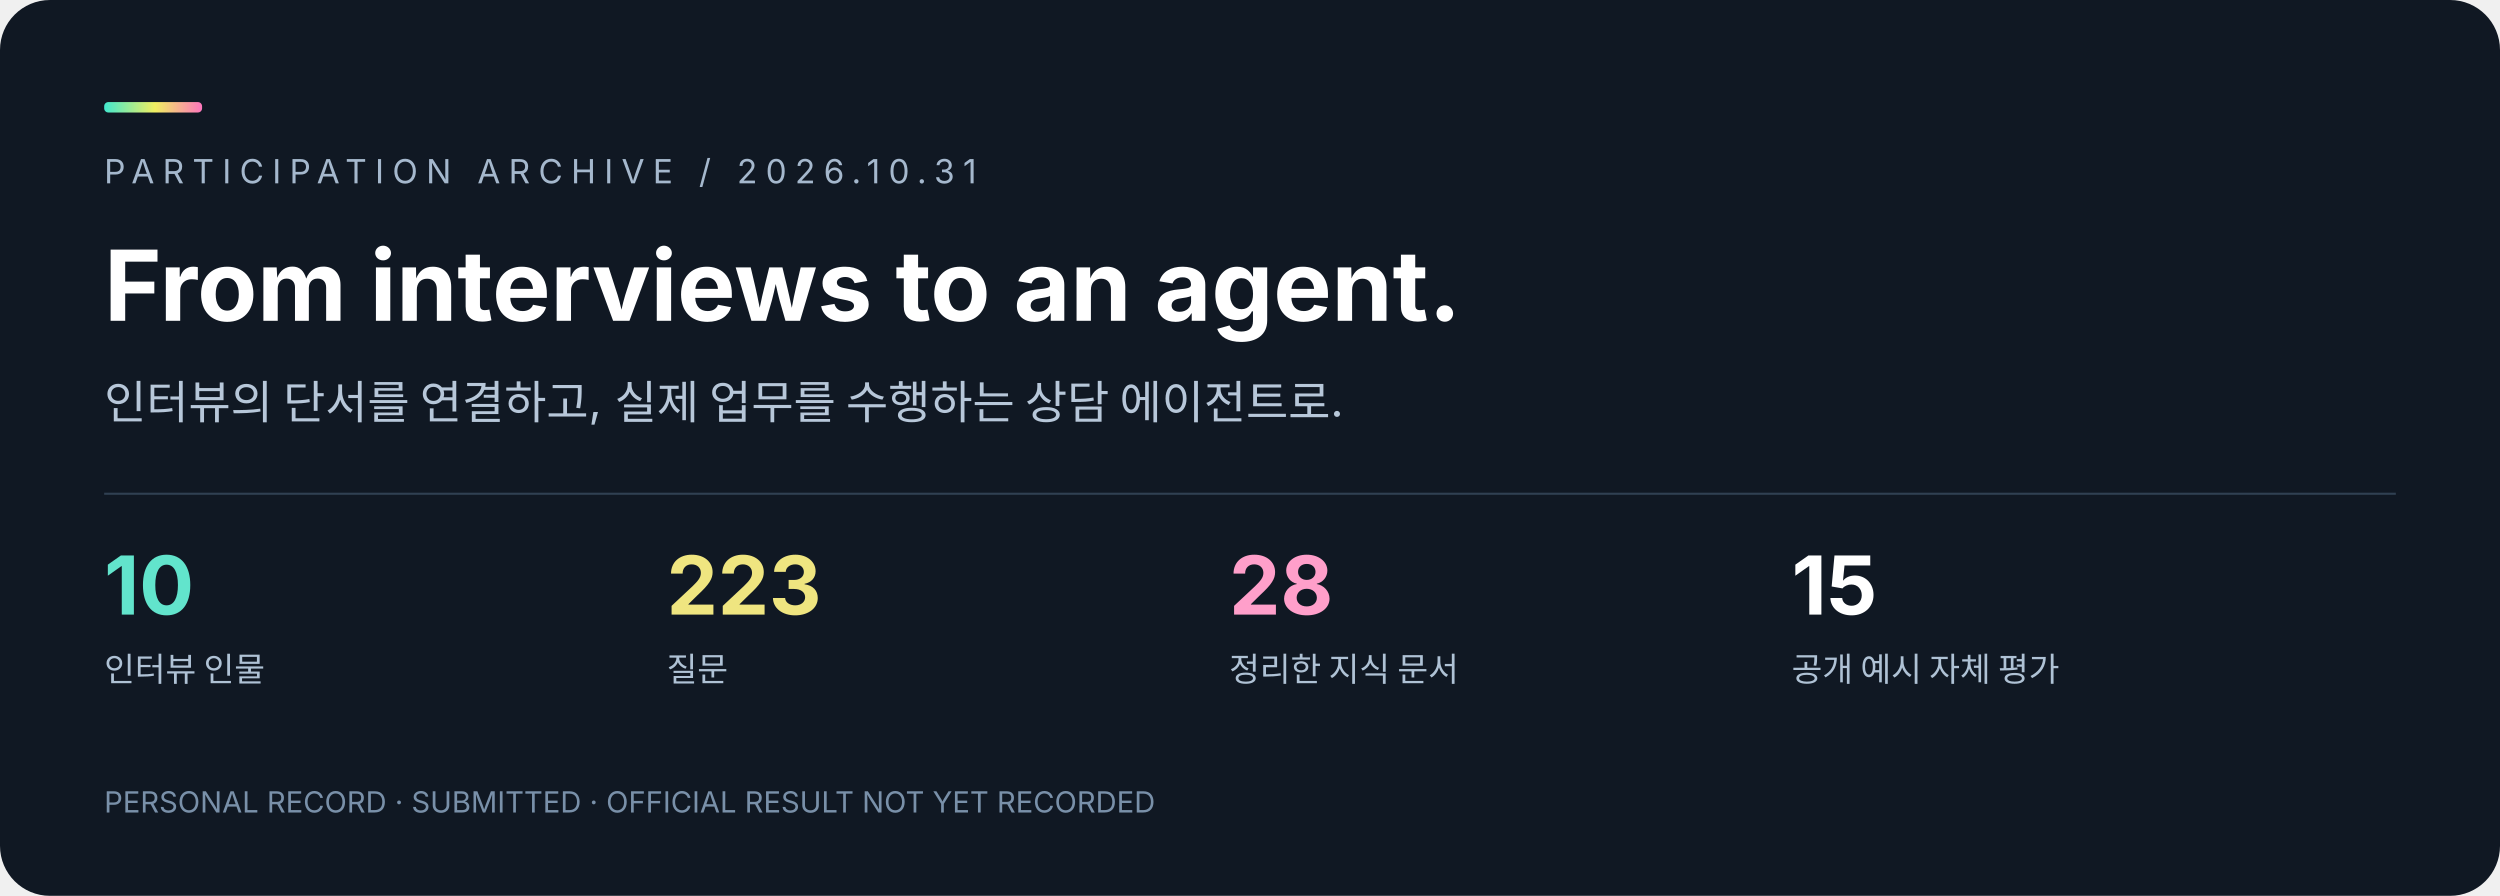
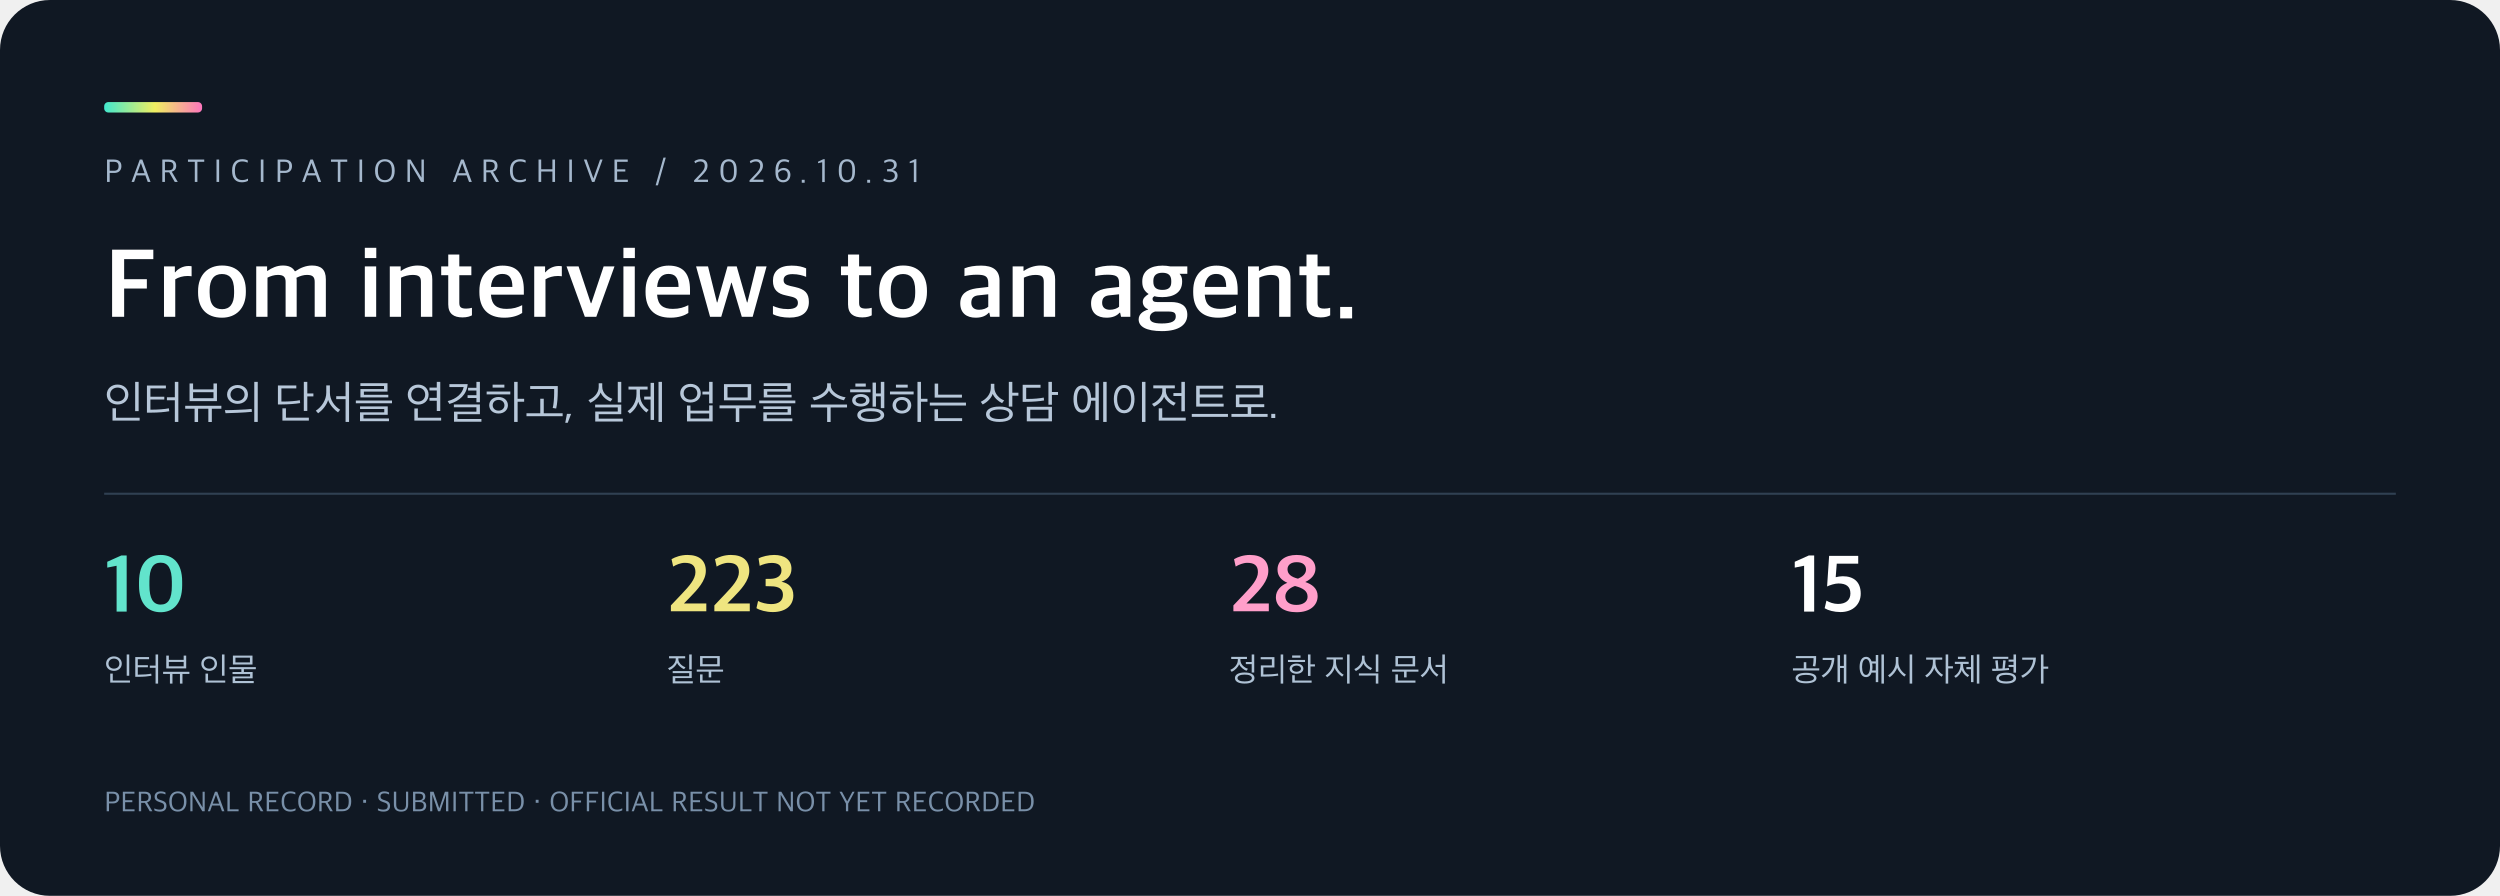
<svg xmlns="http://www.w3.org/2000/svg" width="1200" height="430" viewBox="0 0 1200 430" role="img" aria-label="AI TOP 100 2026 participation archive">
  <defs>
    <linearGradient id="g">
      <stop stop-color="#42e8ce" />
      <stop offset=".52" stop-color="#f0ee61" />
      <stop offset="1" stop-color="#fd76bd" />
    </linearGradient>
  </defs>
  <rect width="1200" height="430" rx="24" fill="#101823" />
  <rect x="50" y="49" width="47" height="5" rx="2" fill="url(#g)" />
  <g font-family="-apple-system,BlinkMacSystemFont,Segoe UI,Apple SD Gothic Neo,Noto Sans KR,sans-serif">
-     <text x="50" y="88" fill="#a5b8cd" font-size="16" letter-spacing="4">PARTICIPATION ARCHIVE / 2026.10.31</text>
-     <text x="50" y="154" fill="white" font-size="47" font-weight="750">From interviews to an agent.</text>
-     <text x="50" y="201" fill="#b7c7d9" font-size="22">인터뷰의 단서를 연결하고, 실제 업무를 수행하는 상담 에이전트로.</text>
+     <g aria-label="PARTICIPATION ARCHIVE / 2026.10.31" fill="#a5b8cd">
+       <path d="M86 42H166V311H303C431 311 517 383 517 515C517 641 444 713 293 713H86ZM166 377V646H285C394 646 432 605 432 510C432 420 391 377 287 377ZM822.0 42H898.0L967.0 238H1236.0L1307.0 42H1390.0L1145.0 713H1068.0ZM1100.0 607H1102.0L1211.0 305H990.0ZM1744.0 42H1823.0V330H1951.0L2118.0 42H2208.0L2030.0 344V349C2113.0 375 2161.0 429 2161.0 525C2161.0 646 2087.0 713 1939.0 713H1744.0ZM1823.0 392V646H1933.0C2036.0 646 2077.0 607 2077.0 524C2077.0 437 2039.0 392 1934.0 392ZM2719.0 42H2797.0V646H3002.0V713H2514.0V646H2719.0ZM3370.0 42H3449.0V713H3370.0ZM4130.0 31C4209.0 31 4270.0 49 4315.0 75V142C4273.0 121 4223.0 98 4140.0 98C3986.0 98 3922.0 198 3922.0 370V403C3922.0 581 4012.0 657 4139.0 657C4205.0 657 4255.0 642 4308.0 621V687C4267.0 709 4215.0 724 4143.0 724C3972.0 724 3838.0 630 3838.0 390V370C3838.0 143 3949.0 31 4130.0 31ZM4699.0 42H4778.0V713H4699.0ZM5204.0 42H5284.0V311H5421.0C5549.0 311 5635.0 383 5635.0 515C5635.0 641 5562.0 713 5411.0 713H5204.0ZM5284.0 377V646H5403.0C5512.0 646 5550.0 605 5550.0 510C5550.0 420 5509.0 377 5405.0 377ZM5940.0 42H6016.0L6085.0 238H6354.0L6425.0 42H6508.0L6263.0 713H6186.0ZM6218.0 607H6220.0L6329.0 305H6108.0ZM7009.0 42H7087.0V646H7292.0V713H6804.0V646H7009.0ZM7660.0 42H7739.0V713H7660.0ZM8420.0 31C8604.0 31 8715.0 158 8715.0 369V385C8715.0 605 8604.0 724 8423.0 724C8238.0 724 8127.0 597 8127.0 386V370C8127.0 150 8238.0 31 8420.0 31ZM8422.0 96C8272.0 96 8212.0 208 8212.0 370V401C8212.0 551 8281.0 659 8419.0 659C8571.0 658 8630.0 548 8630.0 385V354C8630.0 205 8561.0 96 8422.0 96ZM9099.0 42H9173.0V605H9176.0L9509.0 42H9591.0V713H9519.0V176H9516.0L9193.0 713H9099.0ZM10461.0 42H10537.0L10606.0 238H10875.0L10946.0 42H11029.0L10784.0 713H10707.0ZM10739.0 607H10741.0L10850.0 305H10629.0ZM11383.0 42H11462.0V330H11590.0L11757.0 42H11847.0L11669.0 344V349C11752.0 375 11800.0 429 11800.0 525C11800.0 646 11726.0 713 11578.0 713H11383.0ZM11462.0 392V646H11572.0C11675.0 646 11716.0 607 11716.0 524C11716.0 437 11678.0 392 11573.0 392ZM12466.0 31C12545.0 31 12606.0 49 12651.0 75V142C12609.0 121 12559.0 98 12476.0 98C12322.0 98 12258.0 198 12258.0 370V403C12258.0 581 12348.0 657 12475.0 657C12541.0 657 12591.0 642 12644.0 621V687C12603.0 709 12551.0 724 12479.0 724C12308.0 724 12174.0 630 12174.0 390V370C12174.0 143 12285.0 31 12466.0 31ZM13031.0 42H13111.0V355H13447.0V42H13526.0V713H13447.0V422H13111.0V713H13031.0ZM13953.0 42H14032.0V713H13953.0ZM14635.0 42H14709.0L14952.0 713H14877.0L14677.0 149H14675.0L14474.0 713H14392.0ZM15309.0 42H15710.0V109H15388.0V354H15634.0V421H15388.0V646H15707.0V713H15309.0ZM16544.0 -60H16613.0L16848.0 772H16779.0ZM17698.0 42H18115.0V110H17809.0L17914.0 216C18030.0 334 18100.0 414 18100.0 530C18100.0 650 18027.0 725 17892.0 725C17816.0 725 17748.0 691 17706.0 664L17729.0 601C17768.0 628 17822.0 656 17879.0 656C17974.0 656 18017.0 612 18017.0 523C18017.0 427 17953.0 354 17858.0 255L17698.0 89ZM18735.0 30C18871.0 30 18975.0 123 18975.0 350V411C18975.0 644 18867.0 724 18736.0 724C18604.0 724 18489.0 644 18489.0 407V351C18489.0 124 18597.0 30 18735.0 30ZM18735.0 96C18630.0 96 18574.0 176 18574.0 343V417C18574.0 585 18631.0 658 18736.0 658C18839.0 658 18894.0 581 18894.0 412V338C18894.0 166 18838.0 96 18735.0 96ZM19361.0 42H19778.0V110H19472.0L19577.0 216C19693.0 334 19763.0 414 19763.0 530C19763.0 650 19690.0 725 19555.0 725C19479.0 725 19411.0 691 19369.0 664L19392.0 601C19431.0 628 19485.0 656 19542.0 656C19637.0 656 19680.0 612 19680.0 523C19680.0 427 19616.0 354 19521.0 255L19361.0 89ZM20369.0 30C20505.0 30 20587.0 129 20587.0 257C20587.0 385 20497.0 462 20385.0 462C20310.0 462 20255.0 427 20219.0 390C20229.0 599 20293.0 657 20407.0 657C20450.0 657 20509.0 640 20533.0 626L20556.0 684C20528.0 701 20466.0 724 20399.0 724C20244.0 724 20139.0 620 20139.0 383V331C20139.0 140 20219.0 30 20369.0 30ZM20368.0 96C20261.0 96 20219.0 178 20219.0 303V310C20247.0 350 20305.0 395 20369.0 395C20450.0 395 20507.0 354 20507.0 249C20507.0 153 20455.0 96 20368.0 96ZM20928.0 17H21015.0V106H20928.0ZM21541.0 38H21617.0V724H21575.0L21417.0 650V604L21541.0 633ZM22285.0 30C22421.0 30 22525.0 123 22525.0 350V411C22525.0 644 22417.0 724 22286.0 724C22154.0 724 22039.0 644 22039.0 407V351C22039.0 124 22147.0 30 22285.0 30ZM22285.0 96C22180.0 96 22124.0 176 22124.0 343V417C22124.0 585 22181.0 658 22286.0 658C22389.0 658 22444.0 581 22444.0 412V338C22444.0 166 22388.0 96 22285.0 96ZM22891.0 17H22978.0V106H22891.0ZM23558.0 32C23707.0 32 23802.0 114 23802.0 231C23802.0 335 23736.0 384 23649.0 401C23725.0 426 23777.0 475 23777.0 558C23777.0 663 23695.0 724 23575.0 724C23517.0 724 23438.0 699 23398.0 672L23410.0 608C23452.0 632 23504.0 656 23559.0 656C23641.0 656 23694.0 627 23694.0 545C23694.0 470 23635.0 426 23548.0 426H23488.0V358H23553.0C23655.0 358 23721.0 317 23721.0 231C23721.0 148 23659.0 99 23548.0 99C23498.0 99 23431.0 118 23393.0 143L23376.0 80C23413.0 54 23480.0 32 23558.0 32ZM24290.0 38H24366.0V724H24324.0L24166.0 650V604L24290.0 633Z" transform="translate(50 88) scale(0.016 -0.016)" />
+     </g>
+     <g aria-label="From interviews to an agent." fill="white">
+       <path d="M81 41H204V330H436V425H204V630H502V727H81ZM611.0 41H726.0V424C759.0 445 805.0 458 851.0 458C863.0 458 880.0 457 893.0 455V557C888.0 559 875.0 560 861.0 560C807.0 560 754.0 533 726.0 496H722.0V556H611.0ZM1203.0 32C1347.0 32 1447.0 127 1447.0 293V307C1447.0 471 1358.0 565 1204.0 565C1059.0 565 959.0 469 959.0 304V288C959.0 127 1046.0 32 1203.0 32ZM1205.0 119C1133.0 119 1077.0 155 1077.0 288V312C1077.0 423 1123.0 478 1202.0 478C1272.0 478 1327.0 442 1327.0 308V283C1327.0 172 1282.0 119 1205.0 119ZM1553.0 41H1668.0V441C1699.0 457 1737.0 469 1774.0 469C1832.0 469 1853.0 448 1853.0 397V41H1966.0V417C1966.0 427 1965.0 432 1964.0 440C2003.0 459 2037.0 469 2071.0 469C2130.0 469 2150.0 448 2150.0 397V41H2264.0V424C2264.0 526 2213.0 565 2122.0 565C2064.0 565 2006.0 543 1953.0 507H1947.0C1924.0 547 1884.0 565 1825.0 565C1765.0 565 1712.0 541 1668.0 510H1664.0V556H1553.0ZM2662.0 41H2778.0V556H2662.0ZM2662.0 641H2779.0V746H2662.0ZM2917.0 41H3032.0V441C3063.0 456 3108.0 469 3148.0 469C3218.0 469 3235.0 448 3235.0 396V41H3351.0V423C3351.0 525 3300.0 565 3201.0 565C3139.0 565 3076.0 542 3032.0 510H3028.0V556H2917.0ZM3660.0 35C3708.0 35 3736.0 46 3756.0 56V133C3738.0 128 3717.0 125 3697.0 125C3643.0 125 3627.0 141 3627.0 184V466H3750.0V556H3627.0V677H3514.0V556H3442.0V466H3514.0V168C3514.0 71 3571.0 35 3660.0 35ZM4087.0 32C4174.0 32 4234.0 57 4269.0 80V160C4224.0 137 4176.0 122 4110.0 122C4012.0 122 3957.0 160 3950.0 267H4286.0V315C4286.0 479 4220.0 564 4068.0 564C3937.0 564 3832.0 479 3832.0 306V292C3832.0 129 3916.0 32 4087.0 32ZM4066.0 479C4133.0 479 4169.0 443 4169.0 346H3950.0C3958.0 451 4013.0 479 4066.0 479ZM4392.0 41H4507.0V424C4540.0 445 4586.0 458 4632.0 458C4644.0 458 4661.0 457 4674.0 455V557C4669.0 559 4656.0 560 4642.0 560C4588.0 560 4535.0 533 4507.0 496H4503.0V556H4392.0ZM4909.0 41H5026.0L5212.0 556H5101.0L4975.0 180H4970.0L4845.0 556H4722.0ZM5303.0 41H5419.0V556H5303.0ZM5303.0 641H5420.0V746H5303.0ZM5784.0 32C5871.0 32 5931.0 57 5966.0 80V160C5921.0 137 5873.0 122 5807.0 122C5709.0 122 5654.0 160 5647.0 267H5983.0V315C5983.0 479 5917.0 564 5765.0 564C5634.0 564 5529.0 479 5529.0 306V292C5529.0 129 5613.0 32 5784.0 32ZM5763.0 479C5830.0 479 5866.0 443 5866.0 346H5647.0C5655.0 451 5710.0 479 5763.0 479ZM6188.0 41H6302.0L6405.0 390H6408.0L6512.0 41H6623.0L6765.0 556H6660.0L6569.0 188H6565.0L6460.0 556H6366.0L6262.0 188H6258.0L6167.0 556H6045.0ZM7000.0 33C7126.0 33 7197.0 86 7197.0 193C7197.0 282 7158.0 322 7057.0 345L7008.0 356C6959.0 368 6939.0 381 6939.0 417C6939.0 457 6971.0 477 7031.0 477C7089.0 477 7139.0 462 7169.0 449V536C7135.0 551 7091.0 564 7021.0 564C6891.0 564 6830.0 503 6830.0 408C6830.0 316 6882.0 276 6961.0 260L7009.0 249C7065.0 237 7085.0 219 7085.0 182C7085.0 144 7055.0 120 6983.0 120C6911.0 120 6873.0 135 6830.0 152V68C6873.0 45 6933.0 33 7000.0 33ZM7743.0 35C7791.0 35 7819.0 46 7839.0 56V133C7821.0 128 7800.0 125 7780.0 125C7726.0 125 7710.0 141 7710.0 184V466H7833.0V556H7710.0V677H7597.0V556H7525.0V466H7597.0V168C7597.0 71 7654.0 35 7743.0 35ZM8159.0 32C8303.0 32 8403.0 127 8403.0 293V307C8403.0 471 8314.0 565 8160.0 565C8015.0 565 7915.0 469 7915.0 304V288C7915.0 127 8002.0 32 8159.0 32ZM8161.0 119C8089.0 119 8033.0 155 8033.0 288V312C8033.0 423 8079.0 478 8158.0 478C8228.0 478 8283.0 442 8283.0 308V283C8283.0 172 8238.0 119 8161.0 119ZM8901.0 32C8968.0 32 9009.0 54 9034.0 83H9040.0L9049.0 41H9144.0V411C9144.0 518 9075.0 564 8956.0 564C8889.0 564 8834.0 555 8786.0 536V457C8817.0 464 8861.0 471 8911.0 471C8998.0 471 9029.0 455 9029.0 385V346L8908.0 332C8806.0 317 8743.0 273 8743.0 178C8743.0 79 8808.0 32 8901.0 32ZM8936.0 113C8889.0 113 8856.0 135 8856.0 184C8856.0 236 8883.0 257 8934.0 261L9029.0 271V144C9010.0 126 8973.0 113 8936.0 113ZM9278.0 41H9393.0V441C9424.0 456 9469.0 469 9509.0 469C9579.0 469 9596.0 448 9596.0 396V41H9712.0V423C9712.0 525 9661.0 565 9562.0 565C9500.0 565 9437.0 542 9393.0 510H9389.0V556H9278.0ZM10237.0 32C10304.0 32 10345.0 54 10370.0 83H10376.0L10385.0 41H10480.0V411C10480.0 518 10411.0 564 10292.0 564C10225.0 564 10170.0 555 10122.0 536V457C10153.0 464 10197.0 471 10247.0 471C10334.0 471 10365.0 455 10365.0 385V346L10244.0 332C10142.0 317 10079.0 273 10079.0 178C10079.0 79 10144.0 32 10237.0 32ZM10272.0 113C10225.0 113 10192.0 135 10192.0 184C10192.0 236 10219.0 257 10270.0 261L10365.0 271V144C10346.0 126 10309.0 113 10272.0 113ZM10803.0 -105C10984.0 -105 11062.0 -34 11062.0 62C11062.0 157 10993.0 192 10895.0 192H10753.0C10721.0 192 10707.0 201 10707.0 226C10707.0 239 10714.0 242 10726.0 252C10750.0 244 10778.0 242 10807.0 242C10923.0 242 11009.0 290 11009.0 400V407C11009.0 439 11000.0 461 10983.0 480H11062.0V556H10888.0C10863.0 561 10836.0 564 10808.0 564C10686.0 564 10602.0 510 10602.0 404V395C10602.0 337 10628.0 299 10667.0 274C10630.0 250 10607.0 229 10607.0 194C10607.0 158 10630.0 130 10661.0 119V115C10607.0 99 10565.0 67 10565.0 14C10565.0 -59 10642.0 -105 10803.0 -105ZM10801.0 -27C10712.0 -27 10679.0 -7 10679.0 31C10679.0 66 10701.0 85 10732.0 95H10864.0C10926.0 95 10944.0 83 10944.0 43C10944.0 0 10908.0 -27 10801.0 -27ZM10807.0 316C10750.0 316 10715.0 338 10715.0 398V410C10715.0 464 10748.0 491 10807.0 491C10863.0 491 10898.0 469 10898.0 408V395C10898.0 338 10866.0 316 10807.0 316ZM11377.0 32C11464.0 32 11524.0 57 11559.0 80V160C11514.0 137 11466.0 122 11400.0 122C11302.0 122 11247.0 160 11240.0 267H11576.0V315C11576.0 479 11510.0 564 11358.0 564C11227.0 564 11122.0 479 11122.0 306V292C11122.0 129 11206.0 32 11377.0 32ZM11356.0 479C11423.0 479 11459.0 443 11459.0 346H11240.0C11248.0 451 11303.0 479 11356.0 479ZM11682.0 41H11797.0V441C11828.0 456 11873.0 469 11913.0 469C11983.0 469 12000.0 448 12000.0 396V41H12116.0V423C12116.0 525 12065.0 565 11966.0 565C11904.0 565 11841.0 542 11797.0 510H11793.0V556H11682.0ZM12425.0 35C12473.0 35 12501.0 46 12521.0 56V133C12503.0 128 12482.0 125 12462.0 125C12408.0 125 12392.0 141 12392.0 184V466H12515.0V556H12392.0V677H12279.0V556H12207.0V466H12279.0V168C12279.0 71 12336.0 35 12425.0 35ZM12623.0 25H12745.0V142H12623.0Z" transform="translate(50 154) scale(0.047 -0.047)" />
+     </g>
+     <g aria-label="인터뷰의 단서를 연결하고, 실제 업무를 수행하는 상담 에이전트로." fill="#b7c7d9">
+       <path d="M752 166V804H676V166ZM774 -41V22H258V229H182V-41ZM292 746C160 746 57 657 57 527C57 397 160 311 293 311C426 311 528 398 528 528C528 658 425 746 292 746ZM292 680C389 680 456 617 456 527C456 440 389 378 293 378C201 378 130 440 130 528C130 617 200 680 292 680ZM1009.0 198V419H1312.0V481H1009.0V662H1347.0V725H933.0V133H1023.0C1177.0 133 1324.0 146 1420.0 164L1411.0 228C1324.0 209 1172.0 198 1028.0 198ZM1618.0 -70V804H1542.0V469H1369.0V404H1542.0V-70ZM2461.0 385V770H2385.0V641H1940.0V770H1863.0V385ZM2049.0 -71V219H2273.0V-71H2349.0V219H2557.0V283H1768.0V219H1973.0V-71ZM2385.0 448H1940.0V579H2385.0ZM3275.0 804V-70H3351.0V804ZM3137.0 528C3137.0 656 3039.0 736 2910.0 736C2783.0 736 2682.0 651 2682.0 528C2682.0 411 2781.0 325 2910.0 325C3036.0 325 3137.0 404 3137.0 528ZM3063.0 528C3063.0 446 2993.0 389 2910.0 389C2825.0 389 2756.0 447 2756.0 528C2756.0 610 2826.0 671 2910.0 671C2995.0 671 3063.0 616 3063.0 528ZM3224.0 152 3217.0 214C3153.0 206 3040.0 199 2918.0 195C2812.0 189 2709.0 187 2634.0 188L2648.0 121C2714.0 122 2810.0 125 2913.0 130C3024.0 135 3149.0 143 3224.0 152ZM4565.0 487V551H4432.0V804H4356.0V170H4432.0V487ZM4466.0 -40V23H3966.0V227H3889.0V-40ZM3867.0 375V662H4192.0V726H3791.0V312H3862.0C4013.0 312 4179.0 325 4276.0 342L4269.0 404C4185.0 387 4031.0 375 3910.0 375ZM5343.0 -70V804H5267.0V492H5063.0V428H5267.0V-70ZM5149.0 197C5029.0 267 4925.0 409 4925.0 569V728H4846.0V566C4846.0 411 4745.0 256 4618.0 176L4668.0 119C4769.0 192 4855.0 300 4886.0 409C4921.0 304 5022.0 193 5102.0 139ZM6280.0 338V397H5491.0V338ZM6214.0 -54V6H5658.0V86H6187.0V269H5583.0V213H6111.0V140H5582.0V-54ZM6199.0 466V523H5667.0V592H6182.0V775H5590.0V715H6106.0V647H5591.0V466ZM7257.0 617V456H7098.0V393H7257.0V169H7333.0V804H7257.0V680H7098.0V617ZM7352.0 -41V22H6844.0V225H6768.0V-41ZM6851.0 745C6723.0 745 6624.0 655 6624.0 526C6624.0 395 6723.0 309 6852.0 309C6980.0 309 7078.0 396 7078.0 526C7078.0 656 6979.0 745 6851.0 745ZM6851.0 678C6942.0 678 7004.0 615 7004.0 526C7004.0 438 6942.0 376 6852.0 376C6765.0 376 6699.0 438 6699.0 526C6699.0 615 6764.0 678 6851.0 678ZM8231.0 -65V-5H7709.0V100H8198.0V311H7630.0V251H8122.0V155H7633.0V-65ZM7931.0 756H7532.0V692H7844.0C7815.0 549 7687.0 433 7495.0 385L7533.0 323C7751.0 386 7913.0 526 7931.0 756ZM7940.0 615H8122.0V514H7929.0V453H8122.0V359H8198.0V804H8122.0V675H7940.0ZM9163.0 371V435H9021.0V804H8945.0V-70H9021.0V371ZM8732.0 679V744H8475.0V679ZM8861.0 531V594H8345.0V531ZM8809.0 294C8809.0 397 8727.0 475 8605.0 475C8483.0 475 8401.0 396 8401.0 294C8401.0 192 8483.0 114 8605.0 114C8727.0 114 8809.0 193 8809.0 294ZM8733.0 294C8733.0 226 8680.0 177 8605.0 177C8532.0 177 8477.0 226 8477.0 294C8477.0 363 8532.0 411 8605.0 411C8679.0 411 8733.0 363 8733.0 294ZM10003.0 56V120H9591.0V436H9515.0V120H9214.0V56ZM9897.0 713H9295.0V649H9818.0V564C9818.0 449 9807.0 317 9787.0 235L9862.0 223C9888.0 334 9896.0 470 9897.0 603ZM10060.0 -88H10114.0L10188.0 107H10097.0ZM11282.0 357V804H11206.0V357ZM11090.0 434C10982.0 473 10867.0 558 10867.0 699V774H10790.0V696C10790.0 556 10679.0 451 10566.0 406L10608.0 348C10713.0 398 10804.0 483 10831.0 573C10872.0 481 10960.0 409 11047.0 375ZM11315.0 -60V2H10790.0V100H11282.0V309H10712.0V247H11206.0V157H10714.0V-60ZM11879.0 192C11771.0 262 11689.0 370 11689.0 542V638H11857.0V701H11440.0V638H11614.0V540C11614.0 370 11522.0 232 11419.0 166L11470.0 113C11555.0 173 11634.0 277 11652.0 374C11677.0 282 11769.0 180 11831.0 136ZM11997.0 -26V783H11922.0V483H11782.0V420H11922.0V-26ZM12170.0 -70V804H12095.0V-70ZM13199.0 530V337H13275.0V804H13199.0V593H13053.0V530ZM13276.0 -58V291H13200.0V177H12792.0V288H12716.0V-58ZM13200.0 4H12792.0V115H13200.0ZM12793.0 761C12670.0 761 12568.0 679 12568.0 556C12568.0 432 12671.0 354 12793.0 354C12916.0 354 13017.0 432 13017.0 557C13017.0 681 12916.0 761 12793.0 761ZM12793.0 695C12883.0 695 12941.0 638 12941.0 556C12941.0 473 12882.0 417 12793.0 417C12707.0 417 12644.0 473 12644.0 557C12644.0 639 12707.0 695 12793.0 695ZM14116.0 402V755H13523.0V402ZM14040.0 465H13600.0V692H14040.0ZM13857.0 -71V227H14215.0V291H13426.0V227H13781.0V-71ZM15080.0 338V397H14291.0V338ZM15014.0 -54V6H14458.0V86H14987.0V269H14383.0V213H14911.0V140H14382.0V-54ZM14999.0 466V523H14467.0V592H14982.0V775H14390.0V715H14906.0V647H14391.0V466ZM15850.0 -71V246H16208.0V310H15419.0V246H15774.0V-71ZM16176.0 468C16022.0 487 15854.0 599 15854.0 718V774H15774.0V718C15774.0 599 15620.0 488 15452.0 466L15489.0 401C15622.0 427 15771.0 512 15813.0 614C15866.0 512 16009.0 430 16140.0 403ZM17019.0 81C17019.0 172 16910.0 229 16725.0 229C16541.0 229 16432.0 172 16432.0 81C16432.0 -12 16541.0 -69 16725.0 -69C16910.0 -69 17019.0 -12 17019.0 81ZM17021.0 231V804H16945.0V552H16839.0V788H16765.0V263H16839.0V489H16945.0V231ZM16698.0 402C16698.0 489 16616.0 539 16509.0 539C16402.0 539 16320.0 489 16320.0 402C16320.0 316 16402.0 267 16509.0 267C16616.0 267 16698.0 316 16698.0 402ZM16725.0 165C16859.0 165 16942.0 132 16942.0 80C16942.0 28 16859.0 -5 16725.0 -5C16591.0 -5 16509.0 28 16509.0 80C16509.0 132 16591.0 165 16725.0 165ZM16722.0 578V640H16276.0V578ZM16623.0 402C16623.0 358 16573.0 327 16509.0 327C16446.0 327 16395.0 358 16395.0 402C16395.0 448 16446.0 478 16509.0 478C16572.0 478 16623.0 448 16623.0 402ZM16617.0 702V768H16390.0V702ZM17963.0 371V435H17821.0V804H17745.0V-70H17821.0V371ZM17532.0 679V744H17275.0V679ZM17661.0 531V594H17145.0V531ZM17609.0 294C17609.0 397 17527.0 475 17405.0 475C17283.0 475 17201.0 396 17201.0 294C17201.0 192 17283.0 114 17405.0 114C17527.0 114 17609.0 193 17609.0 294ZM17533.0 294C17533.0 226 17480.0 177 17405.0 177C17332.0 177 17277.0 226 17277.0 294C17277.0 363 17332.0 411 17405.0 411C17479.0 411 17533.0 363 17533.0 294ZM18803.0 289V353H18014.0V289ZM18719.0 -51V12H18193.0V207H18117.0V-51ZM18715.0 462V525H18196.0V767H18120.0V462ZM19636.0 401C19537.0 435 19422.0 542 19422.0 681V762H19345.0V678C19345.0 539 19251.0 429 19126.0 370L19168.0 311C19270.0 364 19359.0 451 19386.0 544C19421.0 456 19507.0 381 19591.0 340ZM19826.0 98C19826.0 202 19716.0 266 19532.0 266C19349.0 266 19240.0 202 19240.0 98C19240.0 -6 19349.0 -69 19532.0 -69C19716.0 -69 19826.0 -6 19826.0 98ZM19532.0 203C19665.0 203 19748.0 165 19748.0 98C19748.0 31 19665.0 -6 19532.0 -6C19400.0 -6 19318.0 31 19318.0 98C19318.0 165 19400.0 203 19532.0 203ZM19947.0 503V567H19814.0V804H19738.0V265H19814.0V503ZM20811.0 520V584H20678.0V804H20602.0V306H20678.0V520ZM20679.0 -57V260H20130.0V-57ZM20603.0 6H20206.0V197H20603.0ZM20117.0 432V677H20430.0V741H20040.0V369H20112.0C20262.0 369 20410.0 382 20507.0 399L20500.0 462C20415.0 445 20281.0 432 20160.0 432ZM21341.0 728C21214.0 728 21149.0 604 21149.0 429C21149.0 253 21214.0 130 21341.0 130C21461.0 130 21525.0 237 21533.0 395H21627.0V-28H21701.0V787H21627.0V458H21533.0C21527.0 617 21462.0 728 21341.0 728ZM21458.0 429C21458.0 287 21412.0 197 21341.0 197C21271.0 197 21226.0 287 21226.0 429C21226.0 570 21271.0 661 21341.0 661C21412.0 661 21458.0 570 21458.0 429ZM21872.0 -70V804H21797.0V-70ZM22719.0 -70V804H22643.0V-70ZM22029.0 430C22029.0 244 22111.0 120 22254.0 120C22399.0 120 22480.0 244 22480.0 429C22480.0 614 22399.0 738 22254.0 738C22111.0 738 22029.0 614 22029.0 430ZM22408.0 429C22408.0 286 22347.0 186 22254.0 186C22162.0 186 22101.0 286 22101.0 429C22101.0 573 22162.0 672 22254.0 672C22347.0 672 22408.0 573 22408.0 429ZM22890.0 663H23087.0C23087.0 624 23087.0 605 23086.0 593C23082.0 478 22972.0 367 22862.0 324L22906.0 265C23000.0 306 23101.0 401 23125.0 482C23161.0 403 23254.0 320 23337.0 286L23380.0 347C23280.0 380 23172.0 480 23165.0 592C23164.0 605 23164.0 623 23164.0 663H23360.0V727H22890.0ZM23579.0 164V804H23503.0V561H23329.0V497H23503.0V164ZM23598.0 -41V23H23085.0V228H23009.0V-41ZM24399.0 465V529H23903.0V656H24416.0V720H23826.0V265H24425.0V329H23903.0V465ZM24519.0 41V105H23730.0V41ZM25384.0 41V105H25026.0V254H25311.0V318H24768.0V464H25286.0V731H24691.0V667H25210.0V527H24692.0V254H24950.0V105H24595.0V41ZM25464.0 17H25551.0V106H25464.0Z" transform="translate(50 201) scale(0.022 -0.022)" />
+     </g>
    <line x1="50" y1="237" x2="1150" y2="237" stroke="#304052" />
-     <text x="50" y="295" fill="#62e4cc" font-size="39" font-weight="700">10</text>
-     <text x="50" y="327" fill="#afc2d5" font-size="16">인터뷰 인물</text>
-     <text x="320" y="295" fill="#efe580" font-size="39" font-weight="700">223</text>
-     <text x="320" y="327" fill="#afc2d5" font-size="16">질문</text>
-     <text x="590" y="295" fill="#ff9fca" font-size="39" font-weight="700">28</text>
-     <text x="590" y="327" fill="#afc2d5" font-size="16">정리한 지식 문서</text>
-     <text x="860" y="295" fill="white" font-size="39" font-weight="700">15</text>
-     <text x="860" y="327" fill="#afc2d5" font-size="16">공개 예시 자체 평가</text>
-     <text x="50" y="390" fill="#7990a9" font-size="14">PERSONAL RECORD · SUBMITTED · OFFICIAL RESULT NOT YET RECORDED</text>
+     <g aria-label="10" fill="#62e4cc">
+       <path d="M153 37H277V728H212L38 650V578L153 601ZM695.0 29C838.0 29 960.0 120 960.0 361V404C960.0 645 838.0 734 696.0 734C555.0 734 429.0 646 429.0 401V358C429.0 125 545.0 29 695.0 29ZM695.0 123C602.0 123 557.0 199 557.0 358V411C557.0 571 603.0 639 696.0 639C786.0 639 833.0 567 833.0 404V353C833.0 189 787.0 123 695.0 123Z" transform="translate(50 295) scale(0.039 -0.039)" />
+     </g>
+     <g aria-label="인터뷰 인물" fill="#afc2d5">
+       <path d="M752 166V804H676V166ZM774 -41V22H258V229H182V-41ZM292 746C160 746 57 657 57 527C57 397 160 311 293 311C426 311 528 398 528 528C528 658 425 746 292 746ZM292 680C389 680 456 617 456 527C456 440 389 378 293 378C201 378 130 440 130 528C130 617 200 680 292 680ZM1009.0 198V419H1312.0V481H1009.0V662H1347.0V725H933.0V133H1023.0C1177.0 133 1324.0 146 1420.0 164L1411.0 228C1324.0 209 1172.0 198 1028.0 198ZM1618.0 -70V804H1542.0V469H1369.0V404H1542.0V-70ZM2461.0 385V770H2385.0V641H1940.0V770H1863.0V385ZM2049.0 -71V219H2273.0V-71H2349.0V219H2557.0V283H1768.0V219H1973.0V-71ZM2385.0 448H1940.0V579H2385.0ZM3610.0 166V804H3534.0V166ZM3632.0 -41V22H3116.0V229H3040.0V-41ZM3150.0 746C3018.0 746 2915.0 657 2915.0 527C2915.0 397 3018.0 311 3151.0 311C3284.0 311 3386.0 398 3386.0 528C3386.0 658 3283.0 746 3150.0 746ZM3150.0 680C3247.0 680 3314.0 617 3314.0 527C3314.0 440 3247.0 378 3151.0 378C3059.0 378 2988.0 440 2988.0 528C2988.0 617 3058.0 680 3150.0 680ZM4487.0 -57V7H3930.0V87H4454.0V277H4192.0V362H4550.0V423H3761.0V362H4116.0V277H3851.0V216H4378.0V144H3854.0V-57ZM4450.0 502V770H3862.0V502ZM4373.0 565H3938.0V708H4373.0Z" transform="translate(50 327) scale(0.016 -0.016)" />
+     </g>
+     <g aria-label="223" fill="#efe580">
+       <path d="M52 41H488V137H213L294 220C378 307 482 416 482 538C482 662 405 734 255 734C176 734 106 709 60 682L80 591C118 614 174 637 222 637C309 637 354 605 354 522C354 436 278 351 183 251L52 113ZM587.0 41H1023.0V137H748.0L829.0 220C913.0 307 1017.0 416 1017.0 538C1017.0 662 940.0 734 790.0 734C711.0 734 641.0 709 595.0 682L615.0 591C653.0 614 709.0 637 757.0 637C844.0 637 889.0 605 889.0 522C889.0 436 813.0 351 718.0 251L587.0 113ZM1306.0 31C1462.0 31 1559.0 110 1559.0 236C1559.0 338 1499.0 387 1413.0 404C1488.0 430 1536.0 482 1536.0 564C1536.0 674 1450.0 734 1323.0 734C1256.0 734 1173.0 715 1131.0 691L1145.0 600C1186.0 619 1240.0 636 1291.0 636C1366.0 636 1413.0 611 1413.0 542C1413.0 478 1360.0 442 1281.0 440L1218.0 439V350L1289.0 348C1376.0 347 1431.0 317 1431.0 244C1431.0 167 1377.0 129 1285.0 129C1234.0 129 1160.0 146 1125.0 168L1105.0 79C1144.0 54 1224.0 31 1306.0 31Z" transform="translate(320 295) scale(0.039 -0.039)" />
+     </g>
+     <g aria-label="질문" fill="#afc2d5">
+       <path d="M784 -64V-1H258V95H752V305H181V243H676V152H181V-64ZM71 687H272V661C270 545 163 435 41 392L84 334C184 374 287 471 310 553C346 474 438 395 522 361L564 420C464 453 352 548 351 660L350 687H555V751H71ZM752 353V804H676V353ZM1593.0 448V756H1002.0V448ZM1517.0 511H1078.0V693H1517.0ZM1337.0 115V287H1692.0V350H903.0V287H1261.0V115ZM1603.0 -42V21H1077.0V205H1001.0V-42Z" transform="translate(320 327) scale(0.016 -0.016)" />
+     </g>
+     <g aria-label="28" fill="#ff9fca">
+       <path d="M52 41H488V137H213L294 220C378 307 482 416 482 538C482 662 405 734 255 734C176 734 106 709 60 682L80 591C118 614 174 637 222 637C309 637 354 605 354 522C354 436 278 351 183 251L52 113ZM830.0 29C993.0 29 1089.0 112 1089.0 228C1089.0 324 1017.0 374 937.0 401C1008.0 435 1062.0 489 1062.0 564C1062.0 671 974.0 734 830.0 734C686.0 734 595.0 661 595.0 555C595.0 470 645.0 423 716.0 391C641.0 361 575.0 300 575.0 214C575.0 103 667.0 29 830.0 29ZM827.0 119C744.0 119 691.0 158 691.0 224C691.0 285 749.0 331 810.0 352C912.0 325 965.0 290 965.0 219C965.0 160 911.0 119 827.0 119ZM847.0 442C762.0 463 718.0 499 718.0 558C718.0 612 762.0 645 832.0 645C909.0 645 946.0 606 946.0 555C946.0 500 900.0 464 847.0 442Z" transform="translate(590 295) scale(0.039 -0.039)" />
+     </g>
+     <g aria-label="정리한 지식 문서" fill="#afc2d5">
+       <path d="M759 96C759 199 653 263 465 263C278 263 173 199 173 96C173 -6 278 -70 465 -70C653 -70 759 -6 759 96ZM61 667H260C260 651 260 630 259 620C255 496 144 385 34 343L75 282C169 323 274 428 298 510C334 431 428 349 519 313L564 374C457 406 345 501 338 620C337 630 337 650 337 667H534V731H61ZM465 199C602 199 681 162 681 96C681 31 602 -6 465 -6C331 -6 250 31 250 96C250 162 331 199 465 199ZM676 513V261H752V804H676V577H500V513ZM1545.0 804V-70H1621.0V804ZM1465.0 231C1359.0 212 1186.0 204 1047.0 204H1026.0V413H1358.0V723H946.0V660H1281.0V476H950.0V139H1039.0C1231.0 139 1381.0 154 1472.0 168ZM2573.0 444V508H2440.0V804H2364.0V159H2440.0V444ZM2474.0 -42V22H1968.0V182H1892.0V-42ZM2141.0 706V773H1889.0V706ZM2276.0 577V640H1764.0V577ZM2226.0 377C2226.0 471 2138.0 530 2020.0 530C1903.0 530 1815.0 471 1815.0 377C1815.0 285 1904.0 224 2020.0 224C2138.0 224 2226.0 285 2226.0 377ZM2154.0 377C2154.0 320 2091.0 285 2020.0 285C1950.0 285 1887.0 320 1887.0 377C1887.0 435 1950.0 470 2020.0 470C2091.0 470 2154.0 435 2154.0 377ZM3436.0 195C3316.0 260 3205.0 401 3205.0 564V653H3409.0V716H2922.0V653H3126.0V563C3126.0 398 3021.0 249 2893.0 174L2940.0 118C3041.0 183 3137.0 295 3166.0 404C3196.0 301 3307.0 191 3389.0 138ZM3537.0 804V-70H3613.0V804ZM4475.0 283V804H4399.0V283ZM4289.0 395C4184.0 431 4061.0 538 4061.0 678V768H3984.0V675C3984.0 536 3878.0 417 3754.0 366L3801.0 305C3911.0 361 3998.0 451 4025.0 542C4060.0 452 4157.0 373 4244.0 335ZM4475.0 -70V235H3892.0V172H4399.0V-70ZM5579.0 448V756H4988.0V448ZM5503.0 511H5064.0V693H5503.0ZM5323.0 115V287H5678.0V350H4889.0V287H5247.0V115ZM5589.0 -42V21H5063.0V205H4987.0V-42ZM6471.0 -70V804H6395.0V492H6191.0V428H6395.0V-70ZM6277.0 197C6157.0 267 6053.0 409 6053.0 569V728H5974.0V566C5974.0 411 5873.0 256 5746.0 176L5796.0 119C5897.0 192 5983.0 300 6014.0 409C6049.0 304 6150.0 193 6230.0 139Z" transform="translate(590 327) scale(0.016 -0.016)" />
+     </g>
+     <g aria-label="15" fill="white">
+       <path d="M153 37H277V728H212L38 650V578L153 601ZM601.0 31C757.0 31 850.0 130 850.0 257C850.0 402 765.0 472 628.0 472C602.0 472 565.0 466 542.0 460L555.0 627H819.0V723H461.0L436.0 346C468.0 362 532.0 383 575.0 383C669.0 383 723.0 347 723.0 260C723.0 177 665.0 131 570.0 131C517.0 131 465.0 150 428.0 172L406.0 78C450.0 51 523.0 31 601.0 31Z" transform="translate(860 295) scale(0.039 -0.039)" />
+     </g>
+     <g aria-label="공개 예시 자체 평가" fill="#afc2d5">
+       <path d="M744 95C744 193 635 253 431 253C227 253 116 193 116 95C116 -3 227 -62 431 -62C635 -62 744 -3 744 95ZM669 95C669 34 577 -1 431 -1C283 -1 192 34 192 95C192 155 283 191 431 191C577 191 669 155 669 95ZM827 324V387H439V572H363V387H38V324ZM734 756H125V693H656L655 622C654 582 648 503 634 455L709 445C723 499 734 605 734 678ZM1640.0 -70V804H1565.0V460H1451.0V783H1376.0V-26H1451.0V397H1565.0V-70ZM1280.0 701H930.0V637H1200.0C1192.0 459 1085.0 273 900.0 168L951.0 112C1158.0 237 1277.0 441 1280.0 701ZM2231.0 733C2103.0 733 2038.0 607 2038.0 429C2038.0 249 2103.0 124 2231.0 124C2313.0 124 2368.0 175 2398.0 259H2523.0V-26H2597.0V787H2523.0V596H2398.0C2369.0 681 2313.0 733 2231.0 733ZM2350.0 429C2350.0 281 2304.0 190 2231.0 190C2157.0 190 2112.0 281 2112.0 429C2112.0 574 2157.0 667 2231.0 667C2304.0 667 2350.0 574 2350.0 429ZM2768.0 -70V804H2693.0V-70ZM2523.0 532V323H2414.0C2420.0 354 2424.0 390 2424.0 429C2424.0 465 2421.0 500 2415.0 532ZM3616.0 -70V804H3539.0V-70ZM3428.0 198C3307.0 270 3201.0 413 3201.0 573V728H3124.0V570C3124.0 415 3019.0 256 2891.0 176L2941.0 119C3042.0 191 3132.0 298 3164.0 407C3198.0 302 3301.0 194 3380.0 140ZM4542.0 192C4422.0 260 4315.0 397 4315.0 560V648H4517.0V712H4034.0V648H4236.0V558C4236.0 401 4135.0 247 4006.0 171L4056.0 114C4161.0 187 4246.0 295 4276.0 401C4307.0 297 4414.0 187 4496.0 135ZM4838.0 385V449H4696.0V804H4620.0V-70H4696.0V385ZM5310.0 519V583H4895.0V519H5063.0V488C5063.0 325 4978.0 216 4878.0 155L4921.0 103C5004.0 154 5082.0 248 5102.0 340C5127.0 249 5209.0 166 5281.0 126L5326.0 182C5237.0 228 5141.0 326 5141.0 490V519ZM5380.0 362V-26H5454.0V783H5380.0V425H5241.0V362ZM5630.0 -70V804H5555.0V-70ZM4988.0 667H5219.0V735H4988.0ZM6733.0 92C6733.0 193 6626.0 256 6435.0 256C6245.0 256 6138.0 193 6138.0 92C6138.0 -7 6245.0 -70 6435.0 -70C6626.0 -70 6733.0 -7 6733.0 92ZM6517.0 399C6483.0 393 6426.0 386 6394.0 385L6421.0 622L6346.0 631L6326.0 383C6286.0 380 6241.0 378 6203.0 377L6183.0 630L6108.0 620L6134.0 377C6094.0 376 6050.0 376 6012.0 376L6022.0 308C6106.0 309 6226.0 312 6300.0 318C6388.0 324 6465.0 330 6524.0 338ZM6731.0 258V804H6655.0V649H6507.0V588H6655.0V490H6507.0V429H6655.0V258ZM6655.0 92C6655.0 30 6574.0 -6 6435.0 -6C6299.0 -6 6217.0 30 6217.0 92C6217.0 154 6299.0 191 6435.0 191C6574.0 191 6655.0 154 6655.0 92ZM6499.0 672V734H6035.0V672ZM7554.0 804H7478.0V-70H7554.0V375H7697.0V440H7554.0ZM7327.0 710H6916.0V646H7245.0C7229.0 449 7104.0 265 6886.0 164L6933.0 104C7158.0 221 7322.0 426 7327.0 710Z" transform="translate(860 327) scale(0.016 -0.016)" />
+     </g>
+     <g aria-label="PERSONAL RECORD · SUBMITTED · OFFICIAL RESULT NOT YET RECORDED" fill="#7990a9">
+       <path d="M86 42H166V311H303C431 311 517 383 517 515C517 641 444 713 293 713H86ZM166 377V646H285C394 646 432 605 432 510C432 420 391 377 287 377ZM640.0 42H1041.0V109H719.0V354H965.0V421H719.0V646H1038.0V713H640.0ZM1189.0 42H1268.0V330H1396.0L1563.0 42H1653.0L1475.0 344V349C1558.0 375 1606.0 429 1606.0 525C1606.0 646 1532.0 713 1384.0 713H1189.0ZM1268.0 392V646H1378.0C1481.0 646 1522.0 607 1522.0 524C1522.0 437 1484.0 392 1379.0 392ZM1911.0 30C2068.0 30 2136.0 108 2136.0 225C2136.0 338 2073.0 380 1974.0 414L1908.0 435C1832.0 461 1808.0 489 1808.0 553C1808.0 617 1854.0 657 1936.0 657C2010.0 657 2063.0 638 2102.0 620V687C2065.0 705 2018.0 724 1939.0 724C1799.0 724 1730.0 650 1730.0 546C1730.0 444 1783.0 396 1877.0 365L1942.0 342C2023.0 316 2056.0 288 2056.0 219C2056.0 146 2011.0 98 1908.0 98C1837.0 98 1771.0 116 1720.0 142V75C1765.0 50 1829.0 30 1911.0 30ZM2526.0 31C2710.0 31 2821.0 158 2821.0 369V385C2821.0 605 2710.0 724 2529.0 724C2344.0 724 2233.0 597 2233.0 386V370C2233.0 150 2344.0 31 2526.0 31ZM2528.0 96C2378.0 96 2318.0 208 2318.0 370V401C2318.0 551 2387.0 659 2525.0 659C2677.0 658 2736.0 548 2736.0 385V354C2736.0 205 2667.0 96 2528.0 96ZM2955.0 42H3029.0V605H3032.0L3365.0 42H3447.0V713H3375.0V176H3372.0L3049.0 713H2955.0ZM3554.0 42H3630.0L3699.0 238H3968.0L4039.0 42H4122.0L3877.0 713H3800.0ZM3832.0 607H3834.0L3943.0 305H3722.0ZM4226.0 42H4609.0V109H4306.0V713H4226.0ZM4994.0 42H5073.0V330H5201.0L5368.0 42H5458.0L5280.0 344V349C5363.0 375 5411.0 429 5411.0 525C5411.0 646 5337.0 713 5189.0 713H4994.0ZM5073.0 392V646H5183.0C5286.0 646 5327.0 607 5327.0 524C5327.0 437 5289.0 392 5184.0 392ZM5573.0 42H5974.0V109H5652.0V354H5898.0V421H5652.0V646H5971.0V713H5573.0ZM6377.0 31C6456.0 31 6517.0 49 6562.0 75V142C6520.0 121 6470.0 98 6387.0 98C6233.0 98 6169.0 198 6169.0 370V403C6169.0 581 6259.0 657 6386.0 657C6452.0 657 6502.0 642 6555.0 621V687C6514.0 709 6462.0 724 6390.0 724C6219.0 724 6085.0 630 6085.0 390V370C6085.0 143 6196.0 31 6377.0 31ZM6947.0 31C7131.0 31 7242.0 158 7242.0 369V385C7242.0 605 7131.0 724 6950.0 724C6765.0 724 6654.0 597 6654.0 386V370C6654.0 150 6765.0 31 6947.0 31ZM6949.0 96C6799.0 96 6739.0 208 6739.0 370V401C6739.0 551 6808.0 659 6946.0 659C7098.0 658 7157.0 548 7157.0 385V354C7157.0 205 7088.0 96 6949.0 96ZM7376.0 42H7455.0V330H7583.0L7750.0 42H7840.0L7662.0 344V349C7745.0 375 7793.0 429 7793.0 525C7793.0 646 7719.0 713 7571.0 713H7376.0ZM7455.0 392V646H7565.0C7668.0 646 7709.0 607 7709.0 524C7709.0 437 7671.0 392 7566.0 392ZM7954.0 42H8154.0C8372.0 42 8470.0 165 8470.0 376V395C8470.0 609 8357.0 713 8153.0 713H7954.0ZM8033.0 110V645H8145.0C8299.0 645 8384.0 581 8384.0 395V365C8384.0 186 8314.0 110 8156.0 110ZM8881.0 333H8979.0V435H8881.0ZM9577.0 30C9734.0 30 9802.0 108 9802.0 225C9802.0 338 9739.0 380 9640.0 414L9574.0 435C9498.0 461 9474.0 489 9474.0 553C9474.0 617 9520.0 657 9602.0 657C9676.0 657 9729.0 638 9768.0 620V687C9731.0 705 9684.0 724 9605.0 724C9465.0 724 9396.0 650 9396.0 546C9396.0 444 9449.0 396 9543.0 365L9608.0 342C9689.0 316 9722.0 288 9722.0 219C9722.0 146 9677.0 98 9574.0 98C9503.0 98 9437.0 116 9386.0 142V75C9431.0 50 9495.0 30 9577.0 30ZM10181.0 30C10341.0 30 10423.0 105 10423.0 276V714H10349.0V280C10349.0 136 10295.0 93 10184.0 93C10073.0 93 10013.0 137 10013.0 279V714H9933.0V275C9933.0 108 10023.0 30 10181.0 30ZM10590.0 42H10815.0C10966.0 42 11042.0 120 11042.0 231C11042.0 333 10982.0 380 10900.0 393V398C10979.0 421 11012.0 474 11012.0 544C11012.0 651 10950.0 713 10795.0 713H10590.0ZM10669.0 108V357H10802.0C10902.0 357 10958.0 323 10958.0 236C10958.0 150 10907.0 108 10810.0 108ZM10669.0 420V646H10789.0C10883.0 646 10931.0 619 10931.0 535C10931.0 448 10868.0 420 10784.0 420ZM11176.0 42H11250.0V609H11253.0L11447.0 42H11521.0L11717.0 609H11720.0V42H11800.0V713H11683.0L11490.0 146H11488.0L11294.0 713H11176.0ZM11976.0 42H12055.0V713H11976.0ZM12378.0 42H12456.0V646H12661.0V713H12173.0V646H12378.0ZM12922.0 42H13000.0V646H13205.0V713H12717.0V646H12922.0ZM13320.0 42H13721.0V109H13399.0V354H13645.0V421H13399.0V646H13718.0V713H13320.0ZM13869.0 42H14069.0C14287.0 42 14385.0 165 14385.0 376V395C14385.0 609 14272.0 713 14068.0 713H13869.0ZM13948.0 110V645H14060.0C14214.0 645 14299.0 581 14299.0 395V365C14299.0 186 14229.0 110 14071.0 110ZM14796.0 333H14894.0V435H14796.0ZM15603.0 31C15787.0 31 15898.0 158 15898.0 369V385C15898.0 605 15787.0 724 15606.0 724C15421.0 724 15310.0 597 15310.0 386V370C15310.0 150 15421.0 31 15603.0 31ZM15605.0 96C15455.0 96 15395.0 208 15395.0 370V401C15395.0 551 15464.0 659 15602.0 659C15754.0 658 15813.0 548 15813.0 385V354C15813.0 205 15744.0 96 15605.0 96ZM16032.0 42H16111.0V343H16350.0V411H16111.0V646H16421.0V713H16032.0ZM16548.0 42H16627.0V343H16866.0V411H16627.0V646H16937.0V713H16548.0ZM17068.0 42H17147.0V713H17068.0ZM17578.0 31C17657.0 31 17718.0 49 17763.0 75V142C17721.0 121 17671.0 98 17588.0 98C17434.0 98 17370.0 198 17370.0 370V403C17370.0 581 17460.0 657 17587.0 657C17653.0 657 17703.0 642 17756.0 621V687C17715.0 709 17663.0 724 17591.0 724C17420.0 724 17286.0 630 17286.0 390V370C17286.0 143 17397.0 31 17578.0 31ZM17897.0 42H17976.0V713H17897.0ZM18085.0 42H18161.0L18230.0 238H18499.0L18570.0 42H18653.0L18408.0 713H18331.0ZM18363.0 607H18365.0L18474.0 305H18253.0ZM18757.0 42H19140.0V109H18837.0V713H18757.0ZM19525.0 42H19604.0V330H19732.0L19899.0 42H19989.0L19811.0 344V349C19894.0 375 19942.0 429 19942.0 525C19942.0 646 19868.0 713 19720.0 713H19525.0ZM19604.0 392V646H19714.0C19817.0 646 19858.0 607 19858.0 524C19858.0 437 19820.0 392 19715.0 392ZM20104.0 42H20505.0V109H20183.0V354H20429.0V421H20183.0V646H20502.0V713H20104.0ZM20797.0 30C20954.0 30 21022.0 108 21022.0 225C21022.0 338 20959.0 380 20860.0 414L20794.0 435C20718.0 461 20694.0 489 20694.0 553C20694.0 617 20740.0 657 20822.0 657C20896.0 657 20949.0 638 20988.0 620V687C20951.0 705 20904.0 724 20825.0 724C20685.0 724 20616.0 650 20616.0 546C20616.0 444 20669.0 396 20763.0 365L20828.0 342C20909.0 316 20942.0 288 20942.0 219C20942.0 146 20897.0 98 20794.0 98C20723.0 98 20657.0 116 20606.0 142V75C20651.0 50 20715.0 30 20797.0 30ZM21401.0 30C21561.0 30 21643.0 105 21643.0 276V714H21569.0V280C21569.0 136 21515.0 93 21404.0 93C21293.0 93 21233.0 137 21233.0 279V714H21153.0V275C21153.0 108 21243.0 30 21401.0 30ZM21810.0 42H22193.0V109H21890.0V713H21810.0ZM22462.0 42H22540.0V646H22745.0V713H22257.0V646H22462.0ZM23122.0 42H23196.0V605H23199.0L23532.0 42H23614.0V713H23542.0V176H23539.0L23216.0 713H23122.0ZM24043.0 31C24227.0 31 24338.0 158 24338.0 369V385C24338.0 605 24227.0 724 24046.0 724C23861.0 724 23750.0 597 23750.0 386V370C23750.0 150 23861.0 31 24043.0 31ZM24045.0 96C23895.0 96 23835.0 208 23835.0 370V401C23835.0 551 23904.0 659 24042.0 659C24194.0 658 24253.0 548 24253.0 385V354C24253.0 205 24184.0 96 24045.0 96ZM24619.0 42H24697.0V646H24902.0V713H24414.0V646H24619.0ZM25432.0 42H25510.0V306L25730.0 713H25654.0L25476.0 380H25474.0L25295.0 713H25211.0L25432.0 306ZM25836.0 42H26237.0V109H25915.0V354H26161.0V421H25915.0V646H26234.0V713H25836.0ZM26532.0 42H26610.0V646H26815.0V713H26327.0V646H26532.0ZM27192.0 42H27271.0V330H27399.0L27566.0 42H27656.0L27478.0 344V349C27561.0 375 27609.0 429 27609.0 525C27609.0 646 27535.0 713 27387.0 713H27192.0ZM27271.0 392V646H27381.0C27484.0 646 27525.0 607 27525.0 524C27525.0 437 27487.0 392 27382.0 392ZM27771.0 42H28172.0V109H27850.0V354H28096.0V421H27850.0V646H28169.0V713H27771.0ZM28575.0 31C28654.0 31 28715.0 49 28760.0 75V142C28718.0 121 28668.0 98 28585.0 98C28431.0 98 28367.0 198 28367.0 370V403C28367.0 581 28457.0 657 28584.0 657C28650.0 657 28700.0 642 28753.0 621V687C28712.0 709 28660.0 724 28588.0 724C28417.0 724 28283.0 630 28283.0 390V370C28283.0 143 28394.0 31 28575.0 31ZM29145.0 31C29329.0 31 29440.0 158 29440.0 369V385C29440.0 605 29329.0 724 29148.0 724C28963.0 724 28852.0 597 28852.0 386V370C28852.0 150 28963.0 31 29145.0 31ZM29147.0 96C28997.0 96 28937.0 208 28937.0 370V401C28937.0 551 29006.0 659 29144.0 659C29296.0 658 29355.0 548 29355.0 385V354C29355.0 205 29286.0 96 29147.0 96ZM29574.0 42H29653.0V330H29781.0L29948.0 42H30038.0L29860.0 344V349C29943.0 375 29991.0 429 29991.0 525C29991.0 646 29917.0 713 29769.0 713H29574.0ZM29653.0 392V646H29763.0C29866.0 646 29907.0 607 29907.0 524C29907.0 437 29869.0 392 29764.0 392ZM30152.0 42H30352.0C30570.0 42 30668.0 165 30668.0 376V395C30668.0 609 30555.0 713 30351.0 713H30152.0ZM30231.0 110V645H30343.0C30497.0 645 30582.0 581 30582.0 395V365C30582.0 186 30512.0 110 30354.0 110ZM30803.0 42H31204.0V109H30882.0V354H31128.0V421H30882.0V646H31201.0V713H30803.0ZM31352.0 42H31552.0C31770.0 42 31868.0 165 31868.0 376V395C31868.0 609 31755.0 713 31551.0 713H31352.0ZM31431.0 110V645H31543.0C31697.0 645 31782.0 581 31782.0 395V365C31782.0 186 31712.0 110 31554.0 110Z" transform="translate(50 390) scale(0.014 -0.014)" />
+     </g>
  </g>
</svg>
